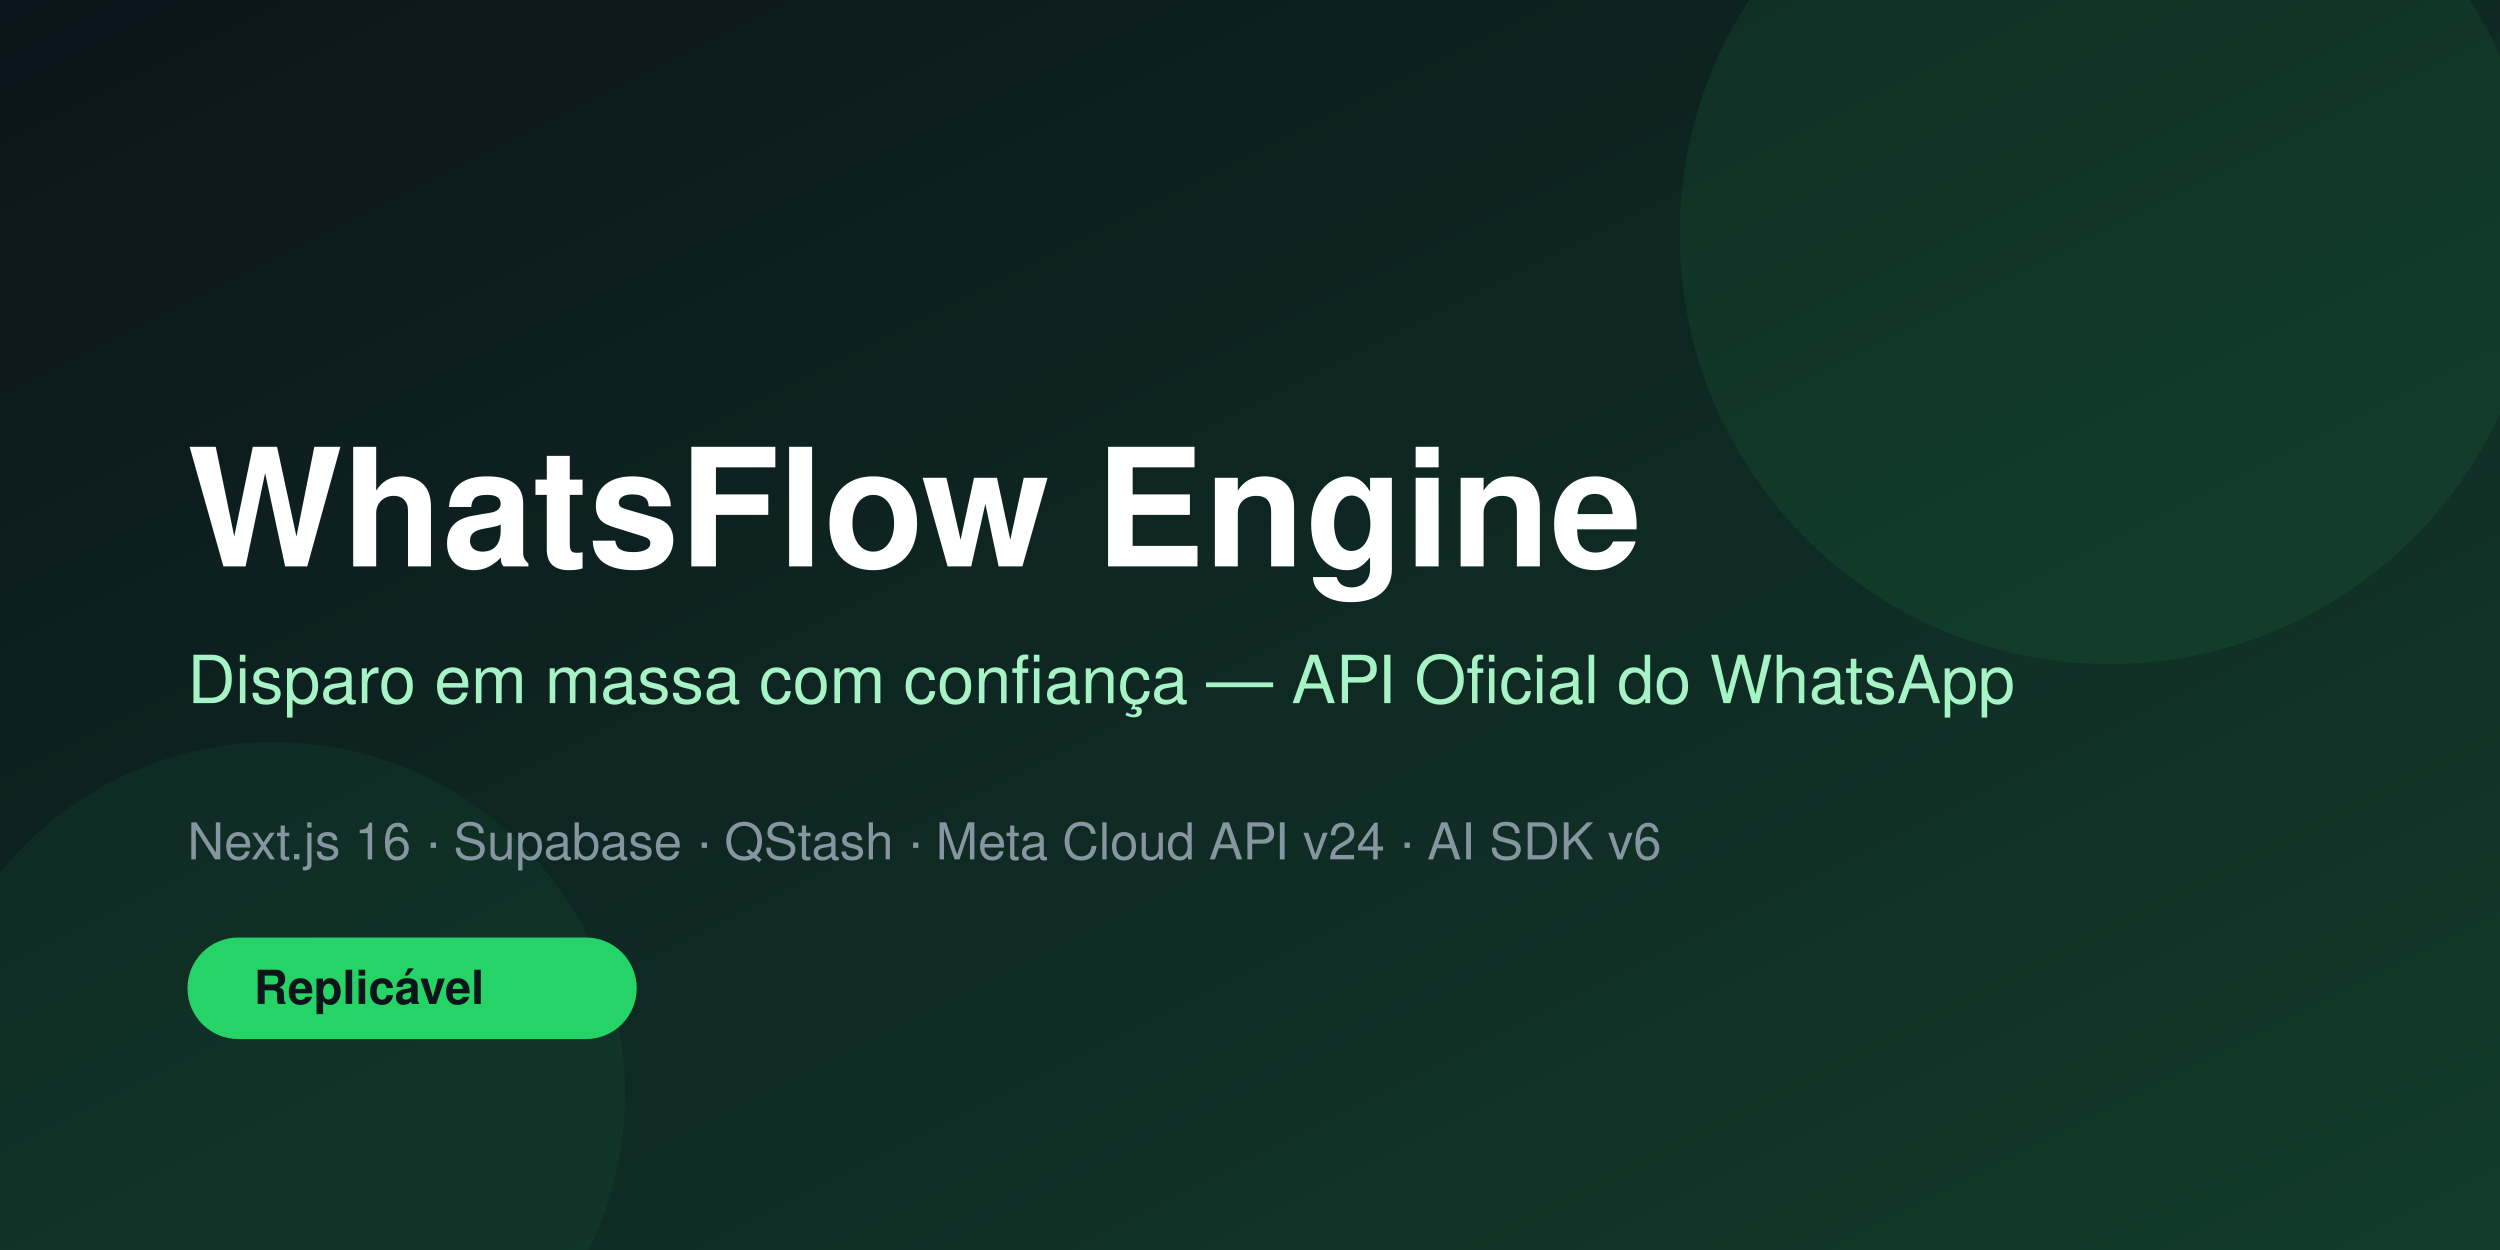
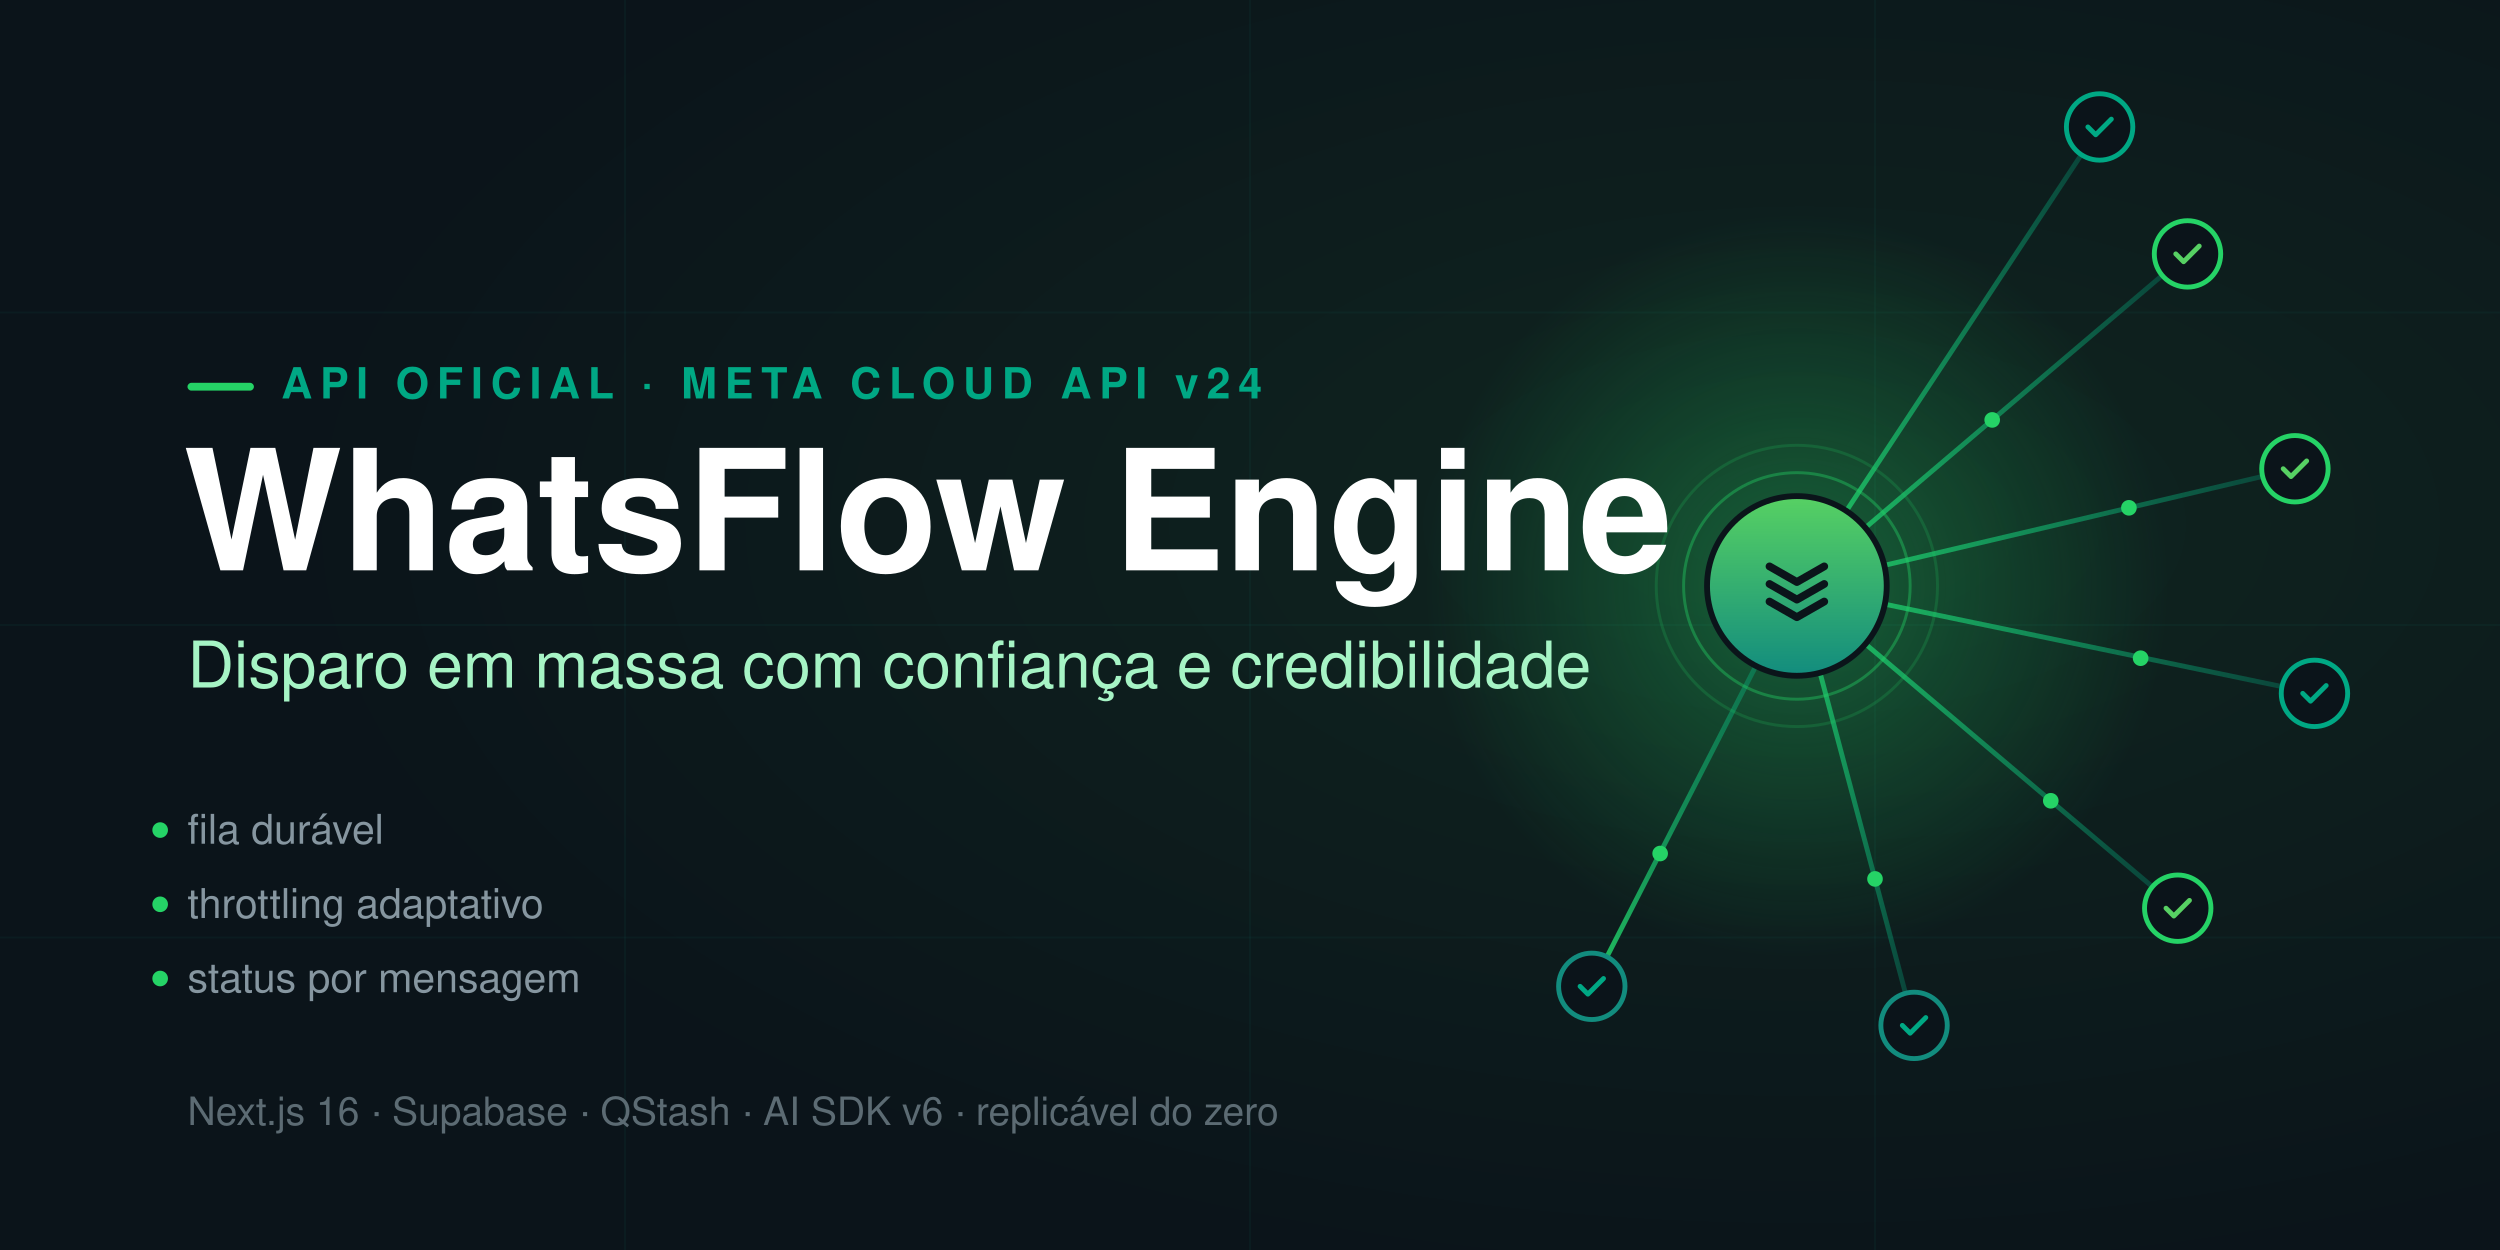
- <svg xmlns="http://www.w3.org/2000/svg" width="1280" height="640" viewBox="0 0 1280 640">
+ <svg xmlns="http://www.w3.org/2000/svg" width="1280" height="640" viewBox="0 0 1280 640" role="img" aria-label="WhatsFlow Engine — mapa de disparos em massa via API Oficial do WhatsApp">
  <defs>
-     <linearGradient id="bg" x1="0" y1="0" x2="1" y2="1">
-       <stop offset="0" stop-color="#0b141a" />
-       <stop offset="1" stop-color="#123c2b" />
+     <radialGradient id="bg" cx="0.72" cy="0.42" r="1.1">
+       <stop offset="0" stop-color="#0F2620" />
+       <stop offset="0.55" stop-color="#0B141A" />
+       <stop offset="1" stop-color="#0B141A" />
+     </radialGradient>
+     <linearGradient id="edge" x1="0" y1="0" x2="1" y2="0">
+       <stop offset="0" stop-color="#25D366" stop-opacity="0.9" />
+       <stop offset="1" stop-color="#00A884" stop-opacity="0.25" />
+     </linearGradient>
+     <radialGradient id="hubGlow" cx="0.5" cy="0.5" r="0.5">
+       <stop offset="0" stop-color="#25D366" stop-opacity="0.35" />
+       <stop offset="1" stop-color="#25D366" stop-opacity="0" />
+     </radialGradient>
+     <linearGradient id="hub" x1="0" y1="0" x2="0" y2="1">
+       <stop offset="0" stop-color="#57D163" />
+       <stop offset="1" stop-color="#128C7E" />
    </linearGradient>
  </defs>
  <rect width="1280" height="640" fill="url(#bg)" />
-   <circle cx="1080" cy="120" r="220" fill="#25D366" opacity="0.08" />
-   <circle cx="140" cy="560" r="180" fill="#25D366" opacity="0.06" />
-   <text x="96" y="290" font-family="Helvetica, Arial, sans-serif" font-size="84" font-weight="700" fill="#ffffff">WhatsFlow Engine</text>
-   <text x="96" y="360" font-family="Helvetica, Arial, sans-serif" font-size="34" fill="#a6f4c5">Disparo em massa com confiança — API Oficial do WhatsApp</text>
-   <text x="96" y="440" font-family="Helvetica, Arial, sans-serif" font-size="26" fill="#8696a0">Next.js 16 · Supabase · QStash · Meta Cloud API v24 · AI SDK v6</text>
-   <rect x="96" y="480" width="230" height="52" rx="26" fill="#25D366" />
-   <text x="130" y="514" font-family="Helvetica, Arial, sans-serif" font-size="24" font-weight="600" fill="#0b141a">Replicável</text>
+   <g stroke="#128C7E" stroke-opacity="0.07">
+     <path d="M0 160H1280M0 320H1280M0 480H1280" />
+     <path d="M320 0V640M640 0V640M960 0V640" />
+   </g>
+   <g transform="translate(920,300)">
+     <circle r="190" fill="url(#hubGlow)" />
+     <g stroke="url(#edge)" stroke-width="2.5" fill="none">
+       <path d="M0 0 L200 -170" />
+       <path d="M0 0 L255 -60" />
+       <path d="M0 0 L265 55" />
+       <path d="M0 0 L195 165" />
+       <path d="M0 0 L60 225" />
+       <path d="M0 0 L-105 205" />
+       <path d="M0 0 L155 -235" />
+     </g>
+     <g fill="#25D366">
+       <circle cx="100" cy="-85" r="4" />
+       <circle cx="170" cy="-40" r="4" />
+       <circle cx="176" cy="37" r="4" />
+       <circle cx="130" cy="110" r="4" />
+       <circle cx="40" cy="150" r="4" />
+       <circle cx="-70" cy="137" r="4" />
+     </g>
+     <g>
+       <g transform="translate(200,-170)">
+         <circle r="17" fill="#0B141A" stroke="#25D366" stroke-width="2.5" />
+         <path d="M-6 0l4 4 8-8" stroke="#57D163" stroke-width="2.5" fill="none" stroke-linecap="round" stroke-linejoin="round" />
+       </g>
+       <g transform="translate(255,-60)">
+         <circle r="17" fill="#0B141A" stroke="#25D366" stroke-width="2.5" />
+         <path d="M-6 0l4 4 8-8" stroke="#57D163" stroke-width="2.5" fill="none" stroke-linecap="round" stroke-linejoin="round" />
+       </g>
+       <g transform="translate(265,55)">
+         <circle r="17" fill="#0B141A" stroke="#00A884" stroke-width="2.5" />
+         <path d="M-6 0l4 4 8-8" stroke="#00A884" stroke-width="2.5" fill="none" stroke-linecap="round" stroke-linejoin="round" />
+       </g>
+       <g transform="translate(195,165)">
+         <circle r="17" fill="#0B141A" stroke="#25D366" stroke-width="2.5" />
+         <path d="M-6 0l4 4 8-8" stroke="#57D163" stroke-width="2.5" fill="none" stroke-linecap="round" stroke-linejoin="round" />
+       </g>
+       <g transform="translate(60,225)">
+         <circle r="17" fill="#0B141A" stroke="#128C7E" stroke-width="2.5" />
+         <path d="M-6 0l4 4 8-8" stroke="#00A884" stroke-width="2.5" fill="none" stroke-linecap="round" stroke-linejoin="round" />
+       </g>
+       <g transform="translate(-105,205)">
+         <circle r="17" fill="#0B141A" stroke="#128C7E" stroke-width="2.5" />
+         <path d="M-6 0l4 4 8-8" stroke="#00A884" stroke-width="2.5" fill="none" stroke-linecap="round" stroke-linejoin="round" />
+       </g>
+       <g transform="translate(155,-235)">
+         <circle r="17" fill="#0B141A" stroke="#00A884" stroke-width="2.5" />
+         <path d="M-6 0l4 4 8-8" stroke="#00A884" stroke-width="2.5" fill="none" stroke-linecap="round" stroke-linejoin="round" />
+       </g>
+     </g>
+     <circle r="46" fill="url(#hub)" />
+     <circle r="46" fill="none" stroke="#0B141A" stroke-width="3" />
+     <circle r="58" fill="none" stroke="#25D366" stroke-opacity="0.4" stroke-width="1.5" />
+     <circle r="72" fill="none" stroke="#25D366" stroke-opacity="0.18" stroke-width="1.5" />
+     <g stroke="#0B141A" stroke-width="4" fill="none" stroke-linecap="round" stroke-linejoin="round">
+       <path d="M-14 8 L0 16 L14 8" />
+       <path d="M-14 -1 L0 7 L14 -1" />
+       <path d="M-14 -10 L0 -2 L14 -10" />
+     </g>
+   </g>
+   <g font-family="Helvetica, Arial, sans-serif">
+     <rect x="96" y="196" width="34" height="4" rx="2" fill="#25D366" />
+     <text x="144" y="204" font-size="22" letter-spacing="4" fill="#00A884" font-weight="600">API OFICIAL · META CLOUD API v24</text>
+     <text x="94" y="292" font-size="86" font-weight="700" fill="#FFFFFF">WhatsFlow Engine</text>
+     <text x="96" y="352" font-size="33" fill="#A6F4C5">Disparo em massa com confiança e credibilidade</text>
+     <g font-size="21" fill="#8696A0">
+       <text x="96" y="432">fila durável</text>
+       <text x="96" y="470">throttling adaptativo</text>
+       <text x="96" y="508">status por mensagem</text>
+     </g>
+     <g fill="#25D366">
+       <circle cx="82" cy="425" r="4" />
+       <circle cx="82" cy="463" r="4" />
+       <circle cx="82" cy="501" r="4" />
+     </g>
+     <text x="96" y="576" font-size="20" fill="#5C6B73">Next.js 16 · Supabase · QStash · AI SDK v6 · replicável do zero</text>
+   </g>
</svg>
